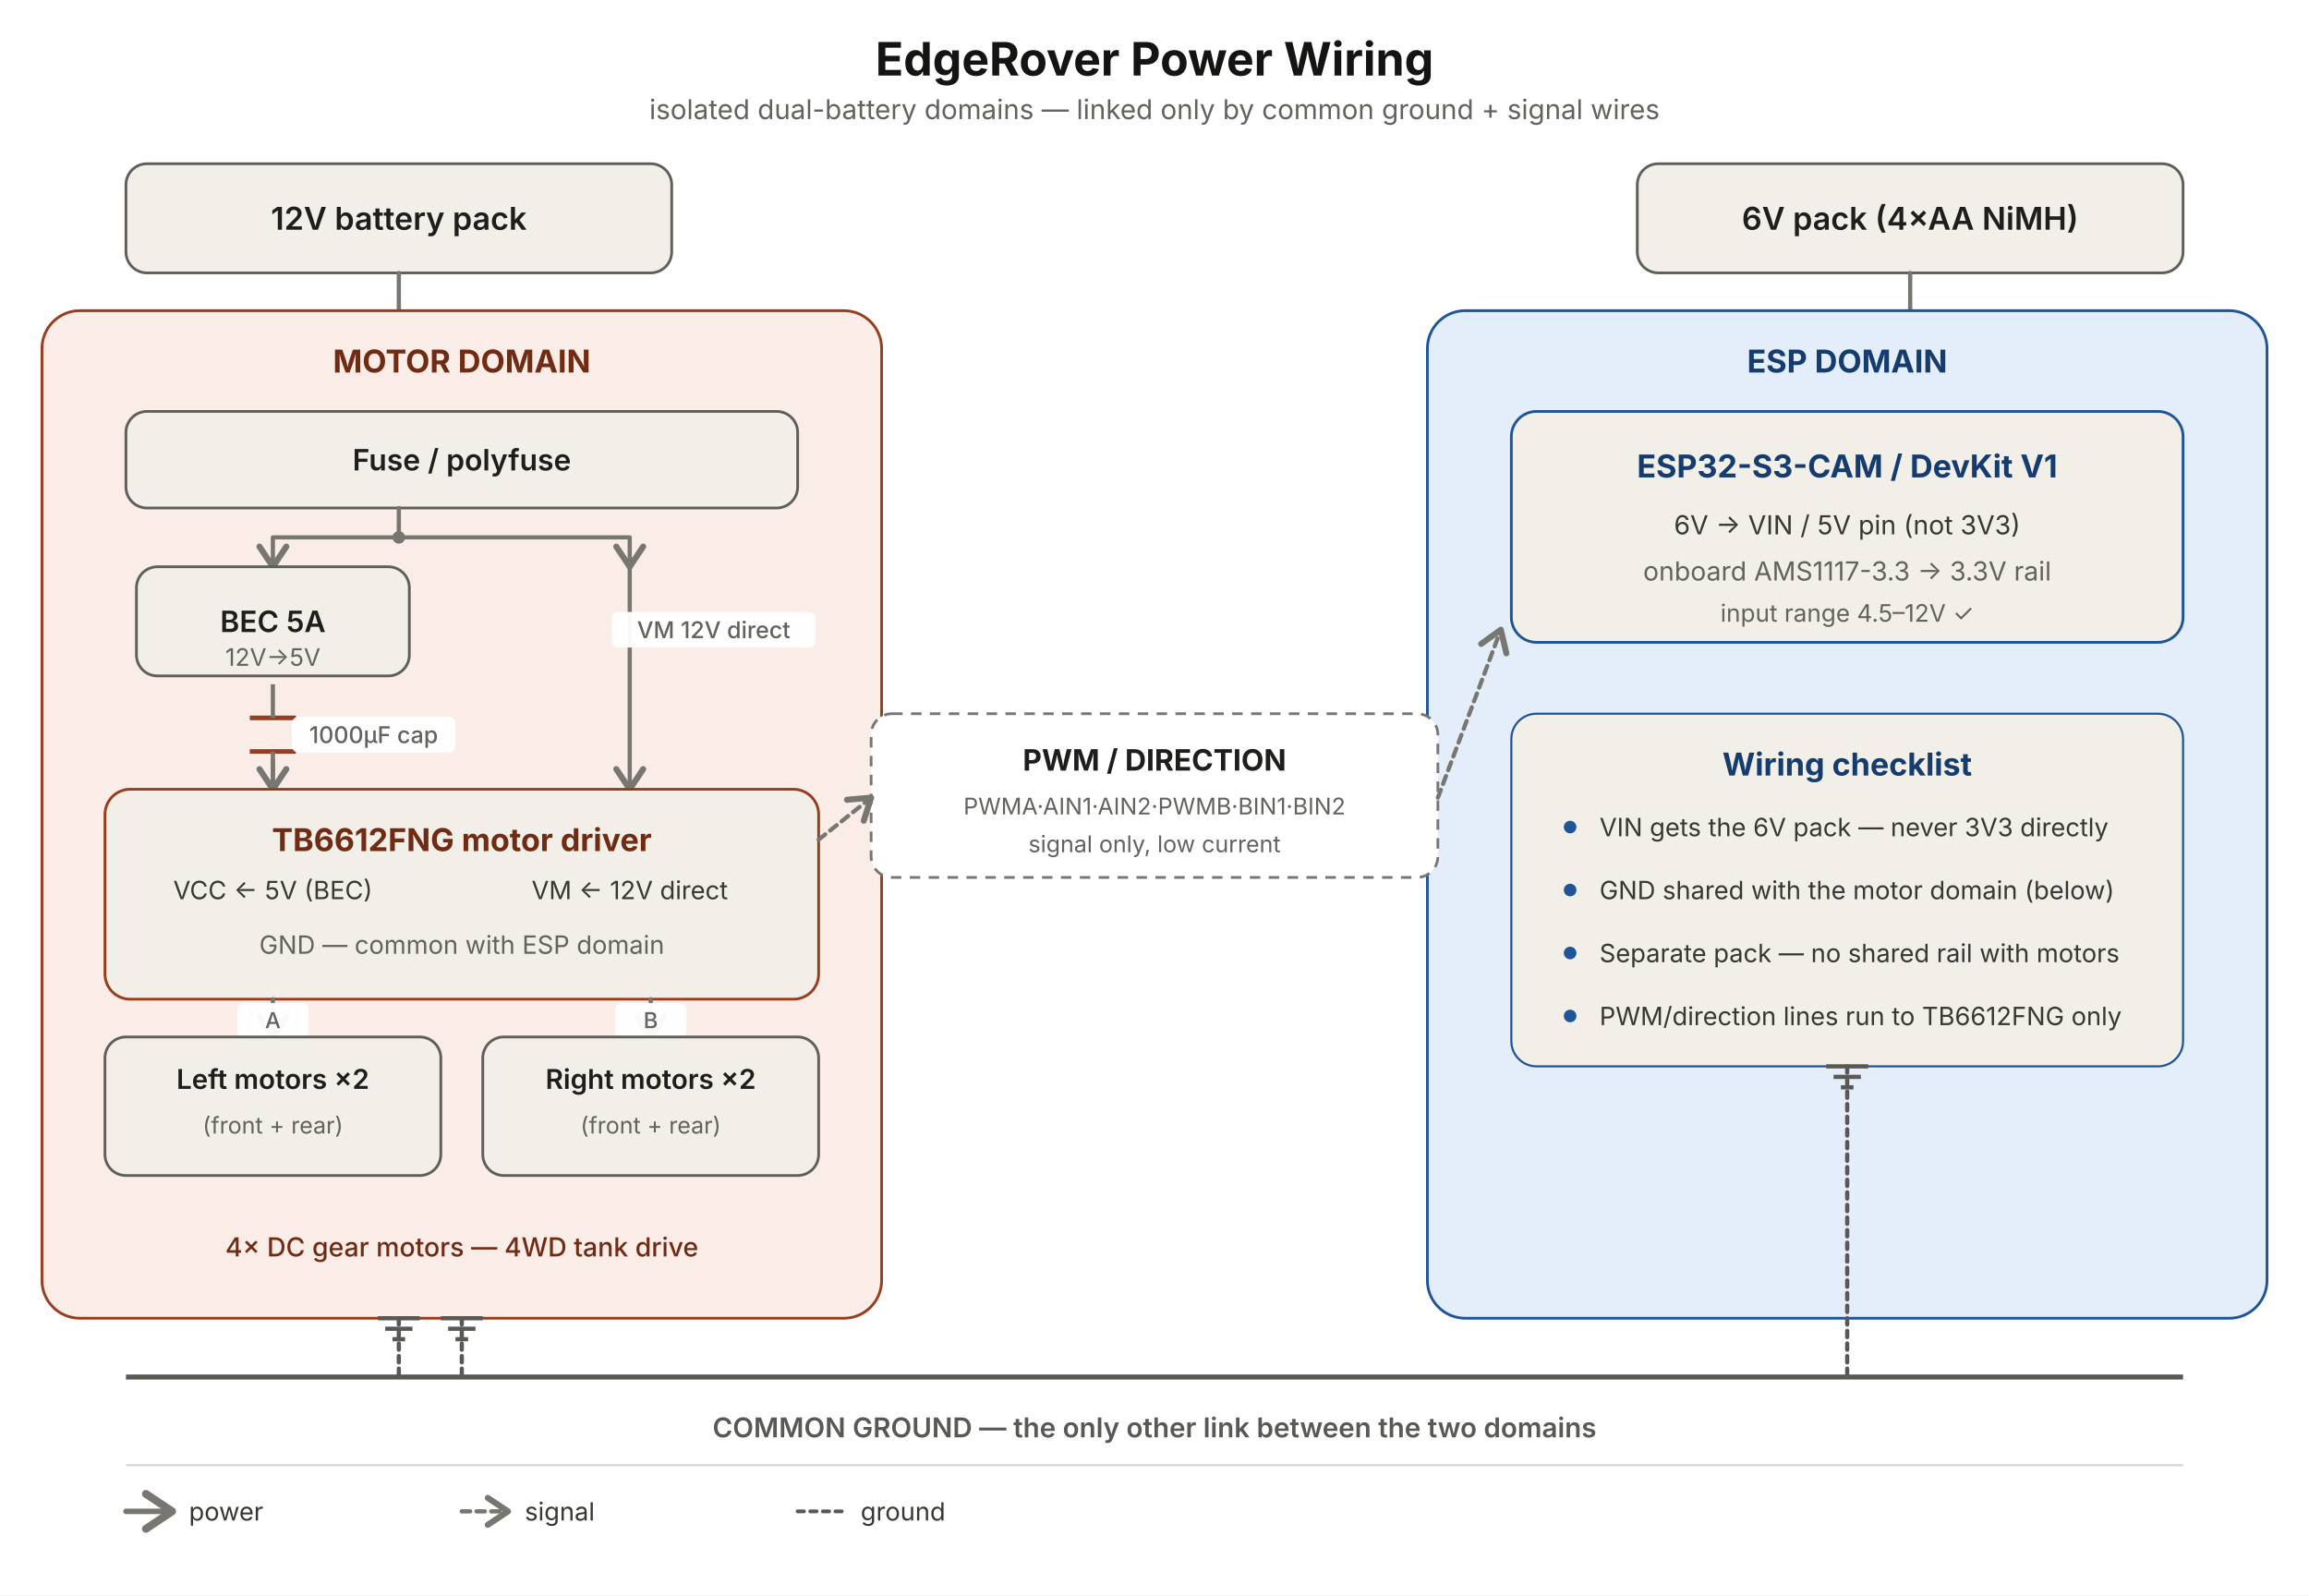
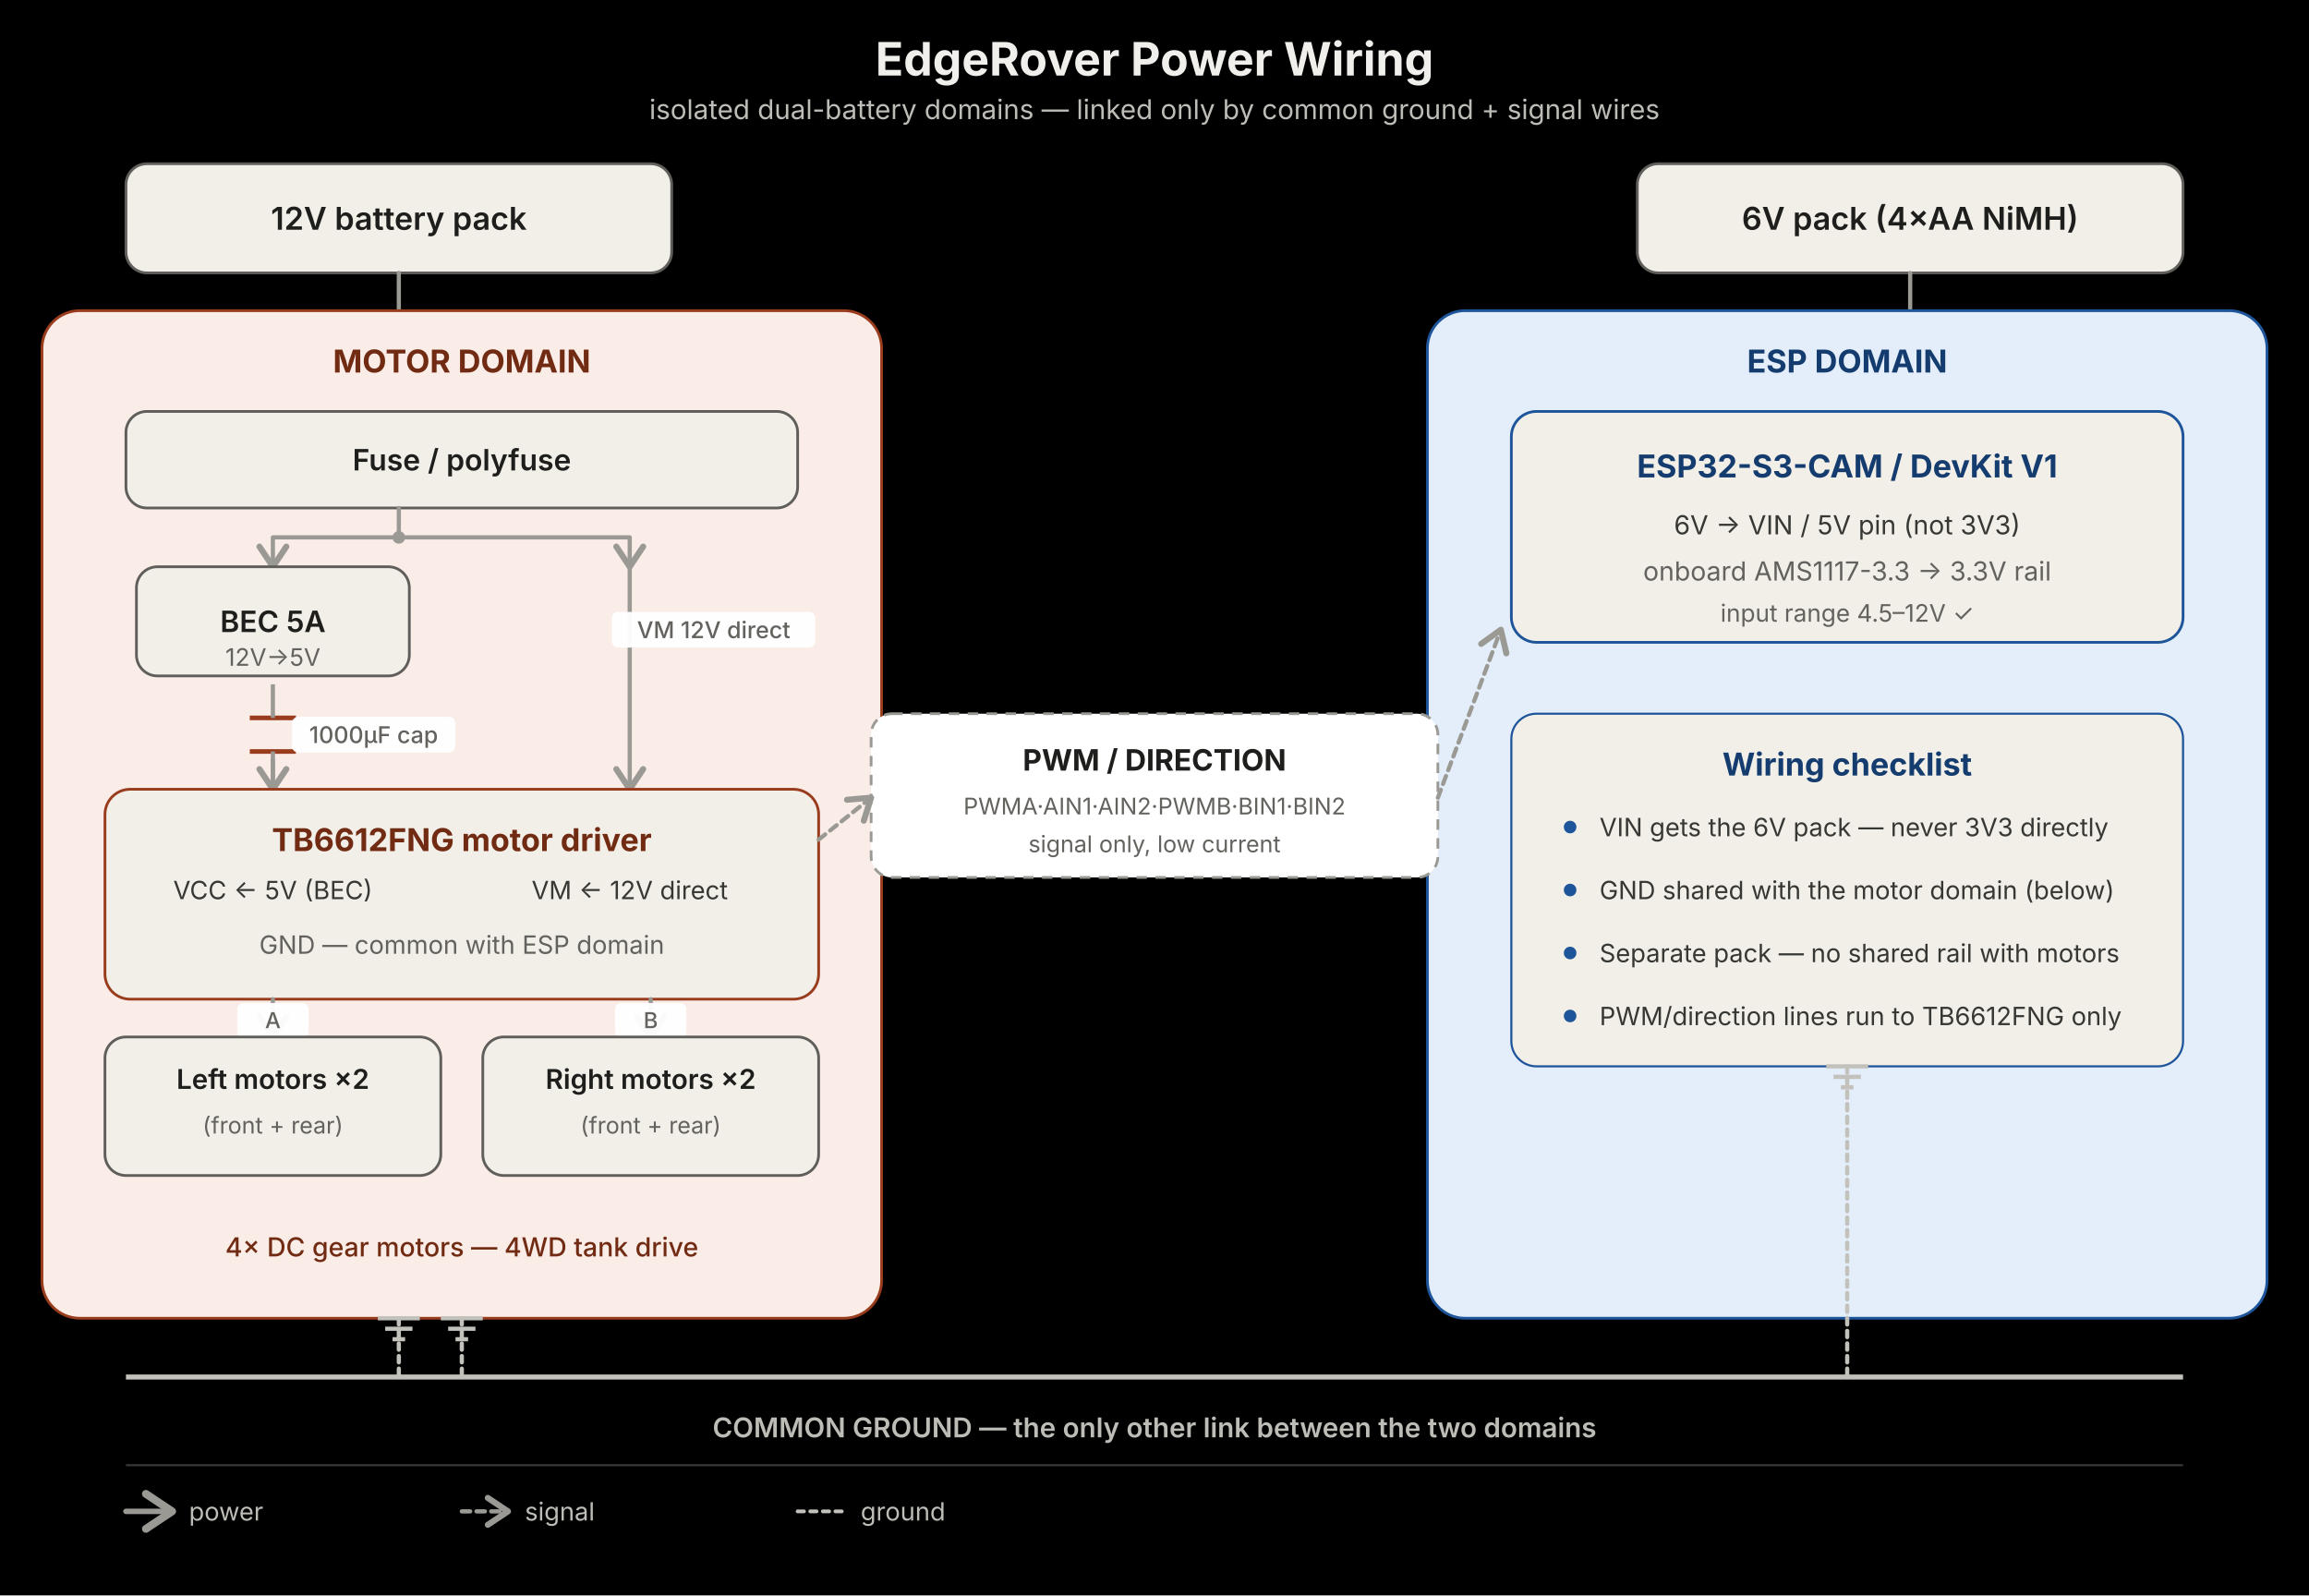
<svg xmlns="http://www.w3.org/2000/svg" width="100%" viewBox="0 0 1100 760" role="img">
  <defs>
    <marker id="arrow" viewBox="0 0 10 10" refX="8" refY="5" markerWidth="8" markerHeight="8" orient="auto-start-reverse">
      <path d="M2 1L8 5L2 9" fill="none" stroke="context-stroke" stroke-width="1.8" stroke-linecap="round" stroke-linejoin="round" />
    </marker>
  </defs>
-   <rect x="0" y="0" width="1100" height="760" fill="white" />
-   <text x="550.0" y="28" text-anchor="middle" dominant-baseline="central" font-family="anthropic-sans, -apple-system, BlinkMacSystemFont, 'Segoe UI', sans-serif" font-size="22" font-weight="700" fill="rgb(20,20,18)">EdgeRover Power Wiring</text>
-   <text x="550.0" y="52" text-anchor="middle" dominant-baseline="central" font-family="anthropic-sans, -apple-system, BlinkMacSystemFont, 'Segoe UI', sans-serif" font-size="13" font-weight="400" fill="rgb(100,98,94)">isolated dual-battery domains — linked only by common ground + signal wires</text>
+   <rect x="0" y="0" width="1100" height="760" fill="black" />
+   <text x="550.0" y="28" text-anchor="middle" dominant-baseline="central" font-family="anthropic-sans, -apple-system, BlinkMacSystemFont, 'Segoe UI', sans-serif" font-size="22" font-weight="700" fill="rgb(240,239,235)">EdgeRover Power Wiring</text>
+   <text x="550.0" y="52" text-anchor="middle" dominant-baseline="central" font-family="anthropic-sans, -apple-system, BlinkMacSystemFont, 'Segoe UI', sans-serif" font-size="13" font-weight="400" fill="rgb(190,188,182)">isolated dual-battery domains — linked only by common ground + signal wires</text>
  <rect x="60" y="78" width="260" height="52" rx="10" fill="rgb(241,239,232)" stroke="rgb(95,94,90)" stroke-width="1.3" />
  <text x="190" y="104" text-anchor="middle" dominant-baseline="central" font-family="anthropic-sans, -apple-system, BlinkMacSystemFont, 'Segoe UI', sans-serif" font-size="15" font-weight="600" fill="rgb(30,30,28)">12V battery pack</text>
  <rect x="780" y="78" width="260" height="52" rx="10" fill="rgb(241,239,232)" stroke="rgb(95,94,90)" stroke-width="1.3" />
  <text x="910" y="104" text-anchor="middle" dominant-baseline="central" font-family="anthropic-sans, -apple-system, BlinkMacSystemFont, 'Segoe UI', sans-serif" font-size="15" font-weight="600" fill="rgb(30,30,28)">6V pack (4×AA NiMH)</text>
-   <path d="M190,130 L190,164" stroke="rgb(120,118,112)" stroke-width="2" marker-end="url(#arrow)" fill="none" stroke-linecap="round" stroke-linejoin="round" />
-   <path d="M910,130 L910,164" stroke="rgb(120,118,112)" stroke-width="2" marker-end="url(#arrow)" fill="none" stroke-linecap="round" stroke-linejoin="round" />
+   <path d="M190,130 L190,164" stroke="rgb(155,153,147)" stroke-width="2" marker-end="url(#arrow)" fill="none" stroke-linecap="round" stroke-linejoin="round" />
+   <path d="M910,130 L910,164" stroke="rgb(155,153,147)" stroke-width="2" marker-end="url(#arrow)" fill="none" stroke-linecap="round" stroke-linejoin="round" />
  <rect x="20" y="148" width="400" height="480" rx="18" fill="rgb(250,236,231)" stroke="rgb(153,60,29)" stroke-width="1.3" />
  <text x="220" y="172" text-anchor="middle" dominant-baseline="central" font-family="anthropic-sans, -apple-system, BlinkMacSystemFont, 'Segoe UI', sans-serif" font-size="15" font-weight="700" fill="rgb(113,43,19)">MOTOR DOMAIN</text>
  <rect x="680" y="148" width="400" height="480" rx="18" fill="rgb(227,238,250)" stroke="rgb(30,84,153)" stroke-width="1.3" />
  <text x="880" y="172" text-anchor="middle" dominant-baseline="central" font-family="anthropic-sans, -apple-system, BlinkMacSystemFont, 'Segoe UI', sans-serif" font-size="15" font-weight="700" fill="rgb(20,60,110)">ESP DOMAIN</text>
  <rect x="60" y="196" width="320" height="46" rx="10" fill="rgb(241,239,232)" stroke="rgb(95,94,90)" stroke-width="1.3" />
  <text x="220" y="219" text-anchor="middle" dominant-baseline="central" font-family="anthropic-sans, -apple-system, BlinkMacSystemFont, 'Segoe UI', sans-serif" font-size="14" font-weight="600" fill="rgb(30,30,28)">Fuse / polyfuse</text>
-   <path d="M190,242 L190,256" stroke="rgb(120,118,112)" stroke-width="2" fill="none" stroke-linecap="round" stroke-linejoin="round" />
-   <circle cx="190" cy="256" r="3" fill="rgb(120,118,112)" />
-   <path d="M190,256 L130,256 L130,270" stroke="rgb(120,118,112)" stroke-width="2" marker-end="url(#arrow)" fill="none" stroke-linecap="round" stroke-linejoin="round" />
-   <path d="M190,256 L300,256 L300,270" stroke="rgb(120,118,112)" stroke-width="2" marker-end="url(#arrow)" fill="none" stroke-linecap="round" stroke-linejoin="round" />
+   <path d="M190,242 L190,256" stroke="rgb(155,153,147)" stroke-width="2" fill="none" stroke-linecap="round" stroke-linejoin="round" />
+   <circle cx="190" cy="256" r="3" fill="rgb(155,153,147)" />
+   <path d="M190,256 L130,256 L130,270" stroke="rgb(155,153,147)" stroke-width="2" marker-end="url(#arrow)" fill="none" stroke-linecap="round" stroke-linejoin="round" />
+   <path d="M190,256 L300,256 L300,270" stroke="rgb(155,153,147)" stroke-width="2" marker-end="url(#arrow)" fill="none" stroke-linecap="round" stroke-linejoin="round" />
  <rect x="65" y="270" width="130" height="52" rx="10" fill="rgb(241,239,232)" stroke="rgb(95,94,90)" stroke-width="1.3" />
  <text x="130" y="296" text-anchor="middle" dominant-baseline="central" font-family="anthropic-sans, -apple-system, BlinkMacSystemFont, 'Segoe UI', sans-serif" font-size="14" font-weight="600" fill="rgb(30,30,28)">BEC 5A</text>
  <text x="130" y="313" text-anchor="middle" dominant-baseline="central" font-family="anthropic-sans, -apple-system, BlinkMacSystemFont, 'Segoe UI', sans-serif" font-size="11.5" font-weight="400" fill="rgb(100,98,94)">12V→5V</text>
  <line x1="119" y1="342" x2="141" y2="342" stroke="rgb(153,60,29)" stroke-width="2.2" />
  <line x1="119" y1="358" x2="141" y2="358" stroke="rgb(153,60,29)" stroke-width="2.2" />
-   <line x1="130" y1="326" x2="130" y2="342" stroke="rgb(120,118,112)" stroke-width="2" />
-   <line x1="130" y1="358" x2="130" y2="374" stroke="rgb(120,118,112)" stroke-width="2" />
+   <line x1="130" y1="326" x2="130" y2="342" stroke="rgb(155,153,147)" stroke-width="2" />
+   <line x1="130" y1="358" x2="130" y2="374" stroke="rgb(155,153,147)" stroke-width="2" />
  <rect x="139.1" y="341.5" width="77.8" height="17.0" rx="3" fill="white" opacity="0.95" />
  <text x="178" y="350" text-anchor="middle" dominant-baseline="central" font-family="anthropic-sans, -apple-system, BlinkMacSystemFont, 'Segoe UI', sans-serif" font-size="11" font-weight="500" fill="rgb(100,98,94)">1000µF cap</text>
-   <path d="M130,362 L130,376" stroke="rgb(120,118,112)" stroke-width="2" marker-end="url(#arrow)" fill="none" stroke-linecap="round" stroke-linejoin="round" />
-   <path d="M300,270 L300,376" stroke="rgb(120,118,112)" stroke-width="2" marker-end="url(#arrow)" fill="none" stroke-linecap="round" stroke-linejoin="round" />
+   <path d="M130,362 L130,376" stroke="rgb(155,153,147)" stroke-width="2" marker-end="url(#arrow)" fill="none" stroke-linecap="round" stroke-linejoin="round" />
+   <path d="M300,270 L300,376" stroke="rgb(155,153,147)" stroke-width="2" marker-end="url(#arrow)" fill="none" stroke-linecap="round" stroke-linejoin="round" />
  <rect x="291.5" y="291.5" width="96.9" height="17.0" rx="3" fill="white" opacity="0.95" />
  <text x="340" y="300" text-anchor="middle" dominant-baseline="central" font-family="anthropic-sans, -apple-system, BlinkMacSystemFont, 'Segoe UI', sans-serif" font-size="11" font-weight="500" fill="rgb(100,98,94)">VM 12V direct</text>
  <rect x="50" y="376" width="340" height="100" rx="12" fill="rgb(241,239,232)" stroke="rgb(153,60,29)" stroke-width="1.3" />
  <text x="220" y="400" text-anchor="middle" dominant-baseline="central" font-family="anthropic-sans, -apple-system, BlinkMacSystemFont, 'Segoe UI', sans-serif" font-size="15" font-weight="700" fill="rgb(113,43,19)">TB6612FNG motor driver</text>
  <text x="130" y="424" text-anchor="middle" dominant-baseline="central" font-family="anthropic-sans, -apple-system, BlinkMacSystemFont, 'Segoe UI', sans-serif" font-size="12" font-weight="400" fill="rgb(55,55,52)">VCC ← 5V (BEC)</text>
  <text x="300" y="424" text-anchor="middle" dominant-baseline="central" font-family="anthropic-sans, -apple-system, BlinkMacSystemFont, 'Segoe UI', sans-serif" font-size="12" font-weight="400" fill="rgb(55,55,52)">VM ← 12V direct</text>
  <text x="220" y="450" text-anchor="middle" dominant-baseline="central" font-family="anthropic-sans, -apple-system, BlinkMacSystemFont, 'Segoe UI', sans-serif" font-size="12" font-weight="400" fill="rgb(100,98,94)">GND — common with ESP domain</text>
-   <path d="M130,476 L130,494" stroke="rgb(120,118,112)" stroke-width="2" marker-end="url(#arrow)" fill="none" stroke-linecap="round" stroke-linejoin="round" />
-   <path d="M310,476 L310,494" stroke="rgb(120,118,112)" stroke-width="2" marker-end="url(#arrow)" fill="none" stroke-linecap="round" stroke-linejoin="round" />
+   <path d="M130,476 L130,494" stroke="rgb(155,153,147)" stroke-width="2" marker-end="url(#arrow)" fill="none" stroke-linecap="round" stroke-linejoin="round" />
+   <path d="M310,476 L310,494" stroke="rgb(155,153,147)" stroke-width="2" marker-end="url(#arrow)" fill="none" stroke-linecap="round" stroke-linejoin="round" />
  <rect x="113.0" y="477.8" width="34.0" height="16.5" rx="3" fill="white" opacity="0.95" />
  <text x="130" y="486" text-anchor="middle" dominant-baseline="central" font-family="anthropic-sans, -apple-system, BlinkMacSystemFont, 'Segoe UI', sans-serif" font-size="10.5" font-weight="500" fill="rgb(100,98,94)">A</text>
  <rect x="293.0" y="477.8" width="34.0" height="16.5" rx="3" fill="white" opacity="0.95" />
  <text x="310" y="486" text-anchor="middle" dominant-baseline="central" font-family="anthropic-sans, -apple-system, BlinkMacSystemFont, 'Segoe UI', sans-serif" font-size="10.5" font-weight="500" fill="rgb(100,98,94)">B</text>
  <rect x="50" y="494" width="160" height="66" rx="10" fill="rgb(241,239,232)" stroke="rgb(95,94,90)" stroke-width="1.3" />
  <text x="130" y="514" text-anchor="middle" dominant-baseline="central" font-family="anthropic-sans, -apple-system, BlinkMacSystemFont, 'Segoe UI', sans-serif" font-size="13" font-weight="600" fill="rgb(30,30,28)">Left motors ×2</text>
  <text x="130" y="536" text-anchor="middle" dominant-baseline="central" font-family="anthropic-sans, -apple-system, BlinkMacSystemFont, 'Segoe UI', sans-serif" font-size="11" font-weight="400" fill="rgb(100,98,94)">(front + rear)</text>
  <rect x="230" y="494" width="160" height="66" rx="10" fill="rgb(241,239,232)" stroke="rgb(95,94,90)" stroke-width="1.3" />
  <text x="310" y="514" text-anchor="middle" dominant-baseline="central" font-family="anthropic-sans, -apple-system, BlinkMacSystemFont, 'Segoe UI', sans-serif" font-size="13" font-weight="600" fill="rgb(30,30,28)">Right motors ×2</text>
  <text x="310" y="536" text-anchor="middle" dominant-baseline="central" font-family="anthropic-sans, -apple-system, BlinkMacSystemFont, 'Segoe UI', sans-serif" font-size="11" font-weight="400" fill="rgb(100,98,94)">(front + rear)</text>
  <text x="220" y="594" text-anchor="middle" dominant-baseline="central" font-family="anthropic-sans, -apple-system, BlinkMacSystemFont, 'Segoe UI', sans-serif" font-size="12.5" font-weight="500" fill="rgb(113,43,19)">4× DC gear motors — 4WD tank drive</text>
  <rect x="720" y="196" width="320" height="110" rx="12" fill="rgb(241,239,232)" stroke="rgb(30,84,153)" stroke-width="1.3" />
  <text x="880" y="222" text-anchor="middle" dominant-baseline="central" font-family="anthropic-sans, -apple-system, BlinkMacSystemFont, 'Segoe UI', sans-serif" font-size="15" font-weight="700" fill="rgb(20,60,110)">ESP32-S3-CAM / DevKit V1</text>
  <text x="880" y="250" text-anchor="middle" dominant-baseline="central" font-family="anthropic-sans, -apple-system, BlinkMacSystemFont, 'Segoe UI', sans-serif" font-size="12.5" font-weight="400" fill="rgb(55,55,52)">6V → VIN / 5V pin (not 3V3)</text>
  <text x="880" y="272" text-anchor="middle" dominant-baseline="central" font-family="anthropic-sans, -apple-system, BlinkMacSystemFont, 'Segoe UI', sans-serif" font-size="12.5" font-weight="400" fill="rgb(100,98,94)">onboard AMS1117-3.3 → 3.3V rail</text>
  <text x="880" y="292" text-anchor="middle" dominant-baseline="central" font-family="anthropic-sans, -apple-system, BlinkMacSystemFont, 'Segoe UI', sans-serif" font-size="11.5" font-weight="400" fill="rgb(100,98,94)">input range 4.5–12V ✓</text>
-   <rect x="415" y="340" width="270" height="78" rx="10" fill="white" stroke="rgb(120,118,112)" stroke-width="1.3" stroke-dasharray="5 4" />
+   <rect x="415" y="340" width="270" height="78" rx="10" fill="white" stroke="rgb(155,153,147)" stroke-width="1.3" stroke-dasharray="5 4" />
  <text x="550" y="362" text-anchor="middle" dominant-baseline="central" font-family="anthropic-sans, -apple-system, BlinkMacSystemFont, 'Segoe UI', sans-serif" font-size="14" font-weight="700" fill="rgb(30,30,28)">PWM / DIRECTION</text>
  <text x="550" y="384" text-anchor="middle" dominant-baseline="central" font-family="anthropic-sans, -apple-system, BlinkMacSystemFont, 'Segoe UI', sans-serif" font-size="11" font-weight="400" fill="rgb(100,98,94)">PWMA·AIN1·AIN2·PWMB·BIN1·BIN2</text>
  <text x="550" y="402" text-anchor="middle" dominant-baseline="central" font-family="anthropic-sans, -apple-system, BlinkMacSystemFont, 'Segoe UI', sans-serif" font-size="11" font-weight="400" fill="rgb(100,98,94)">signal only, low current</text>
-   <path d="M390,400 L415,380" stroke="rgb(120,118,112)" stroke-width="2" stroke-dasharray="4 3" marker-end="url(#arrow)" fill="none" stroke-linecap="round" stroke-linejoin="round" />
-   <path d="M685,380 L715,300" stroke="rgb(120,118,112)" stroke-width="2" stroke-dasharray="4 3" marker-end="url(#arrow)" fill="none" stroke-linecap="round" stroke-linejoin="round" />
+   <path d="M390,400 L415,380" stroke="rgb(155,153,147)" stroke-width="2" stroke-dasharray="4 3" marker-end="url(#arrow)" fill="none" stroke-linecap="round" stroke-linejoin="round" />
+   <path d="M685,380 L715,300" stroke="rgb(155,153,147)" stroke-width="2" stroke-dasharray="4 3" marker-end="url(#arrow)" fill="none" stroke-linecap="round" stroke-linejoin="round" />
  <rect x="720" y="340" width="320" height="168" rx="12" fill="rgb(241,239,232)" stroke="rgb(30,84,153)" stroke-width="1" />
  <text x="880" y="364" text-anchor="middle" dominant-baseline="central" font-family="anthropic-sans, -apple-system, BlinkMacSystemFont, 'Segoe UI', sans-serif" font-size="15" font-weight="700" fill="rgb(20,60,110)">Wiring checklist</text>
  <circle cx="748" cy="394" r="3" fill="rgb(30,84,153)" />
  <text x="762" y="394" text-anchor="start" dominant-baseline="central" font-family="anthropic-sans, -apple-system, BlinkMacSystemFont, 'Segoe UI', sans-serif" font-size="12" font-weight="400" fill="rgb(55,55,52)">VIN gets the 6V pack — never 3V3 directly</text>
  <circle cx="748" cy="424" r="3" fill="rgb(30,84,153)" />
  <text x="762" y="424" text-anchor="start" dominant-baseline="central" font-family="anthropic-sans, -apple-system, BlinkMacSystemFont, 'Segoe UI', sans-serif" font-size="12" font-weight="400" fill="rgb(55,55,52)">GND shared with the motor domain (below)</text>
  <circle cx="748" cy="454" r="3" fill="rgb(30,84,153)" />
  <text x="762" y="454" text-anchor="start" dominant-baseline="central" font-family="anthropic-sans, -apple-system, BlinkMacSystemFont, 'Segoe UI', sans-serif" font-size="12" font-weight="400" fill="rgb(55,55,52)">Separate pack — no shared rail with motors</text>
  <circle cx="748" cy="484" r="3" fill="rgb(30,84,153)" />
  <text x="762" y="484" text-anchor="start" dominant-baseline="central" font-family="anthropic-sans, -apple-system, BlinkMacSystemFont, 'Segoe UI', sans-serif" font-size="12" font-weight="400" fill="rgb(55,55,52)">PWM/direction lines run to TB6612FNG only</text>
-   <path d="M190,628 L190,656" stroke="rgb(90,88,84)" stroke-width="2" stroke-dasharray="3 3" fill="none" stroke-linecap="round" stroke-linejoin="round" />
-   <path d="M220,628 L220,656" stroke="rgb(90,88,84)" stroke-width="2" stroke-dasharray="3 3" fill="none" stroke-linecap="round" stroke-linejoin="round" />
-   <path d="M880,508 L880,656" stroke="rgb(90,88,84)" stroke-width="2" stroke-dasharray="3 3" fill="none" stroke-linecap="round" stroke-linejoin="round" />
-   <line x1="180" y1="628" x2="200" y2="628" stroke="rgb(90,88,84)" stroke-width="2" />
-   <line x1="183.5" y1="633" x2="196.5" y2="633" stroke="rgb(90,88,84)" stroke-width="2" />
-   <line x1="187" y1="638" x2="193" y2="638" stroke="rgb(90,88,84)" stroke-width="2" />
-   <line x1="210" y1="628" x2="230" y2="628" stroke="rgb(90,88,84)" stroke-width="2" />
-   <line x1="213.5" y1="633" x2="226.5" y2="633" stroke="rgb(90,88,84)" stroke-width="2" />
-   <line x1="217" y1="638" x2="223" y2="638" stroke="rgb(90,88,84)" stroke-width="2" />
-   <line x1="870" y1="508" x2="890" y2="508" stroke="rgb(90,88,84)" stroke-width="2" />
-   <line x1="873.5" y1="513" x2="886.5" y2="513" stroke="rgb(90,88,84)" stroke-width="2" />
-   <line x1="877" y1="518" x2="883" y2="518" stroke="rgb(90,88,84)" stroke-width="2" />
-   <line x1="60" y1="656" x2="1040" y2="656" stroke="rgb(90,88,84)" stroke-width="2.4" />
-   <text x="550" y="680" text-anchor="middle" dominant-baseline="central" font-family="anthropic-sans, -apple-system, BlinkMacSystemFont, 'Segoe UI', sans-serif" font-size="13" font-weight="600" fill="rgb(90,88,84)">COMMON GROUND — the only other link between the two domains</text>
-   <line x1="60" y1="698" x2="1040" y2="698" stroke="rgb(215,213,207)" stroke-width="1" />
-   <path d="M60,720 L82,720" stroke="rgb(120,118,112)" stroke-width="2.6" marker-end="url(#arrow)" fill="none" stroke-linecap="round" stroke-linejoin="round" />
-   <text x="90" y="720" text-anchor="start" dominant-baseline="central" font-family="anthropic-sans, -apple-system, BlinkMacSystemFont, 'Segoe UI', sans-serif" font-size="12" font-weight="400" fill="rgb(55,55,52)">power</text>
-   <path d="M220,720 L242,720" stroke="rgb(120,118,112)" stroke-width="2" stroke-dasharray="4 3" marker-end="url(#arrow)" fill="none" stroke-linecap="round" stroke-linejoin="round" />
-   <text x="250" y="720" text-anchor="start" dominant-baseline="central" font-family="anthropic-sans, -apple-system, BlinkMacSystemFont, 'Segoe UI', sans-serif" font-size="12" font-weight="400" fill="rgb(55,55,52)">signal</text>
-   <path d="M380,720 L402,720" stroke="rgb(90,88,84)" stroke-width="1.8" stroke-dasharray="3 3" fill="none" stroke-linecap="round" stroke-linejoin="round" />
-   <text x="410" y="720" text-anchor="start" dominant-baseline="central" font-family="anthropic-sans, -apple-system, BlinkMacSystemFont, 'Segoe UI', sans-serif" font-size="12" font-weight="400" fill="rgb(55,55,52)">ground</text>
+   <path d="M190,628 L190,656" stroke="rgb(195,193,187)" stroke-width="2" stroke-dasharray="3 3" fill="none" stroke-linecap="round" stroke-linejoin="round" />
+   <path d="M220,628 L220,656" stroke="rgb(195,193,187)" stroke-width="2" stroke-dasharray="3 3" fill="none" stroke-linecap="round" stroke-linejoin="round" />
+   <path d="M880,508 L880,656" stroke="rgb(195,193,187)" stroke-width="2" stroke-dasharray="3 3" fill="none" stroke-linecap="round" stroke-linejoin="round" />
+   <line x1="180" y1="628" x2="200" y2="628" stroke="rgb(195,193,187)" stroke-width="2" />
+   <line x1="183.5" y1="633" x2="196.5" y2="633" stroke="rgb(195,193,187)" stroke-width="2" />
+   <line x1="187" y1="638" x2="193" y2="638" stroke="rgb(195,193,187)" stroke-width="2" />
+   <line x1="210" y1="628" x2="230" y2="628" stroke="rgb(195,193,187)" stroke-width="2" />
+   <line x1="213.5" y1="633" x2="226.5" y2="633" stroke="rgb(195,193,187)" stroke-width="2" />
+   <line x1="217" y1="638" x2="223" y2="638" stroke="rgb(195,193,187)" stroke-width="2" />
+   <line x1="870" y1="508" x2="890" y2="508" stroke="rgb(195,193,187)" stroke-width="2" />
+   <line x1="873.5" y1="513" x2="886.5" y2="513" stroke="rgb(195,193,187)" stroke-width="2" />
+   <line x1="877" y1="518" x2="883" y2="518" stroke="rgb(195,193,187)" stroke-width="2" />
+   <line x1="60" y1="656" x2="1040" y2="656" stroke="rgb(195,193,187)" stroke-width="2.4" />
+   <text x="550" y="680" text-anchor="middle" dominant-baseline="central" font-family="anthropic-sans, -apple-system, BlinkMacSystemFont, 'Segoe UI', sans-serif" font-size="13" font-weight="600" fill="rgb(190,188,182)">COMMON GROUND — the only other link between the two domains</text>
+   <line x1="60" y1="698" x2="1040" y2="698" stroke="rgb(55,55,53)" stroke-width="1" />
+   <path d="M60,720 L82,720" stroke="rgb(155,153,147)" stroke-width="2.6" marker-end="url(#arrow)" fill="none" stroke-linecap="round" stroke-linejoin="round" />
+   <text x="90" y="720" text-anchor="start" dominant-baseline="central" font-family="anthropic-sans, -apple-system, BlinkMacSystemFont, 'Segoe UI', sans-serif" font-size="12" font-weight="400" fill="rgb(190,188,182)">power</text>
+   <path d="M220,720 L242,720" stroke="rgb(155,153,147)" stroke-width="2" stroke-dasharray="4 3" marker-end="url(#arrow)" fill="none" stroke-linecap="round" stroke-linejoin="round" />
+   <text x="250" y="720" text-anchor="start" dominant-baseline="central" font-family="anthropic-sans, -apple-system, BlinkMacSystemFont, 'Segoe UI', sans-serif" font-size="12" font-weight="400" fill="rgb(190,188,182)">signal</text>
+   <path d="M380,720 L402,720" stroke="rgb(195,193,187)" stroke-width="1.8" stroke-dasharray="3 3" fill="none" stroke-linecap="round" stroke-linejoin="round" />
+   <text x="410" y="720" text-anchor="start" dominant-baseline="central" font-family="anthropic-sans, -apple-system, BlinkMacSystemFont, 'Segoe UI', sans-serif" font-size="12" font-weight="400" fill="rgb(190,188,182)">ground</text>
</svg>
